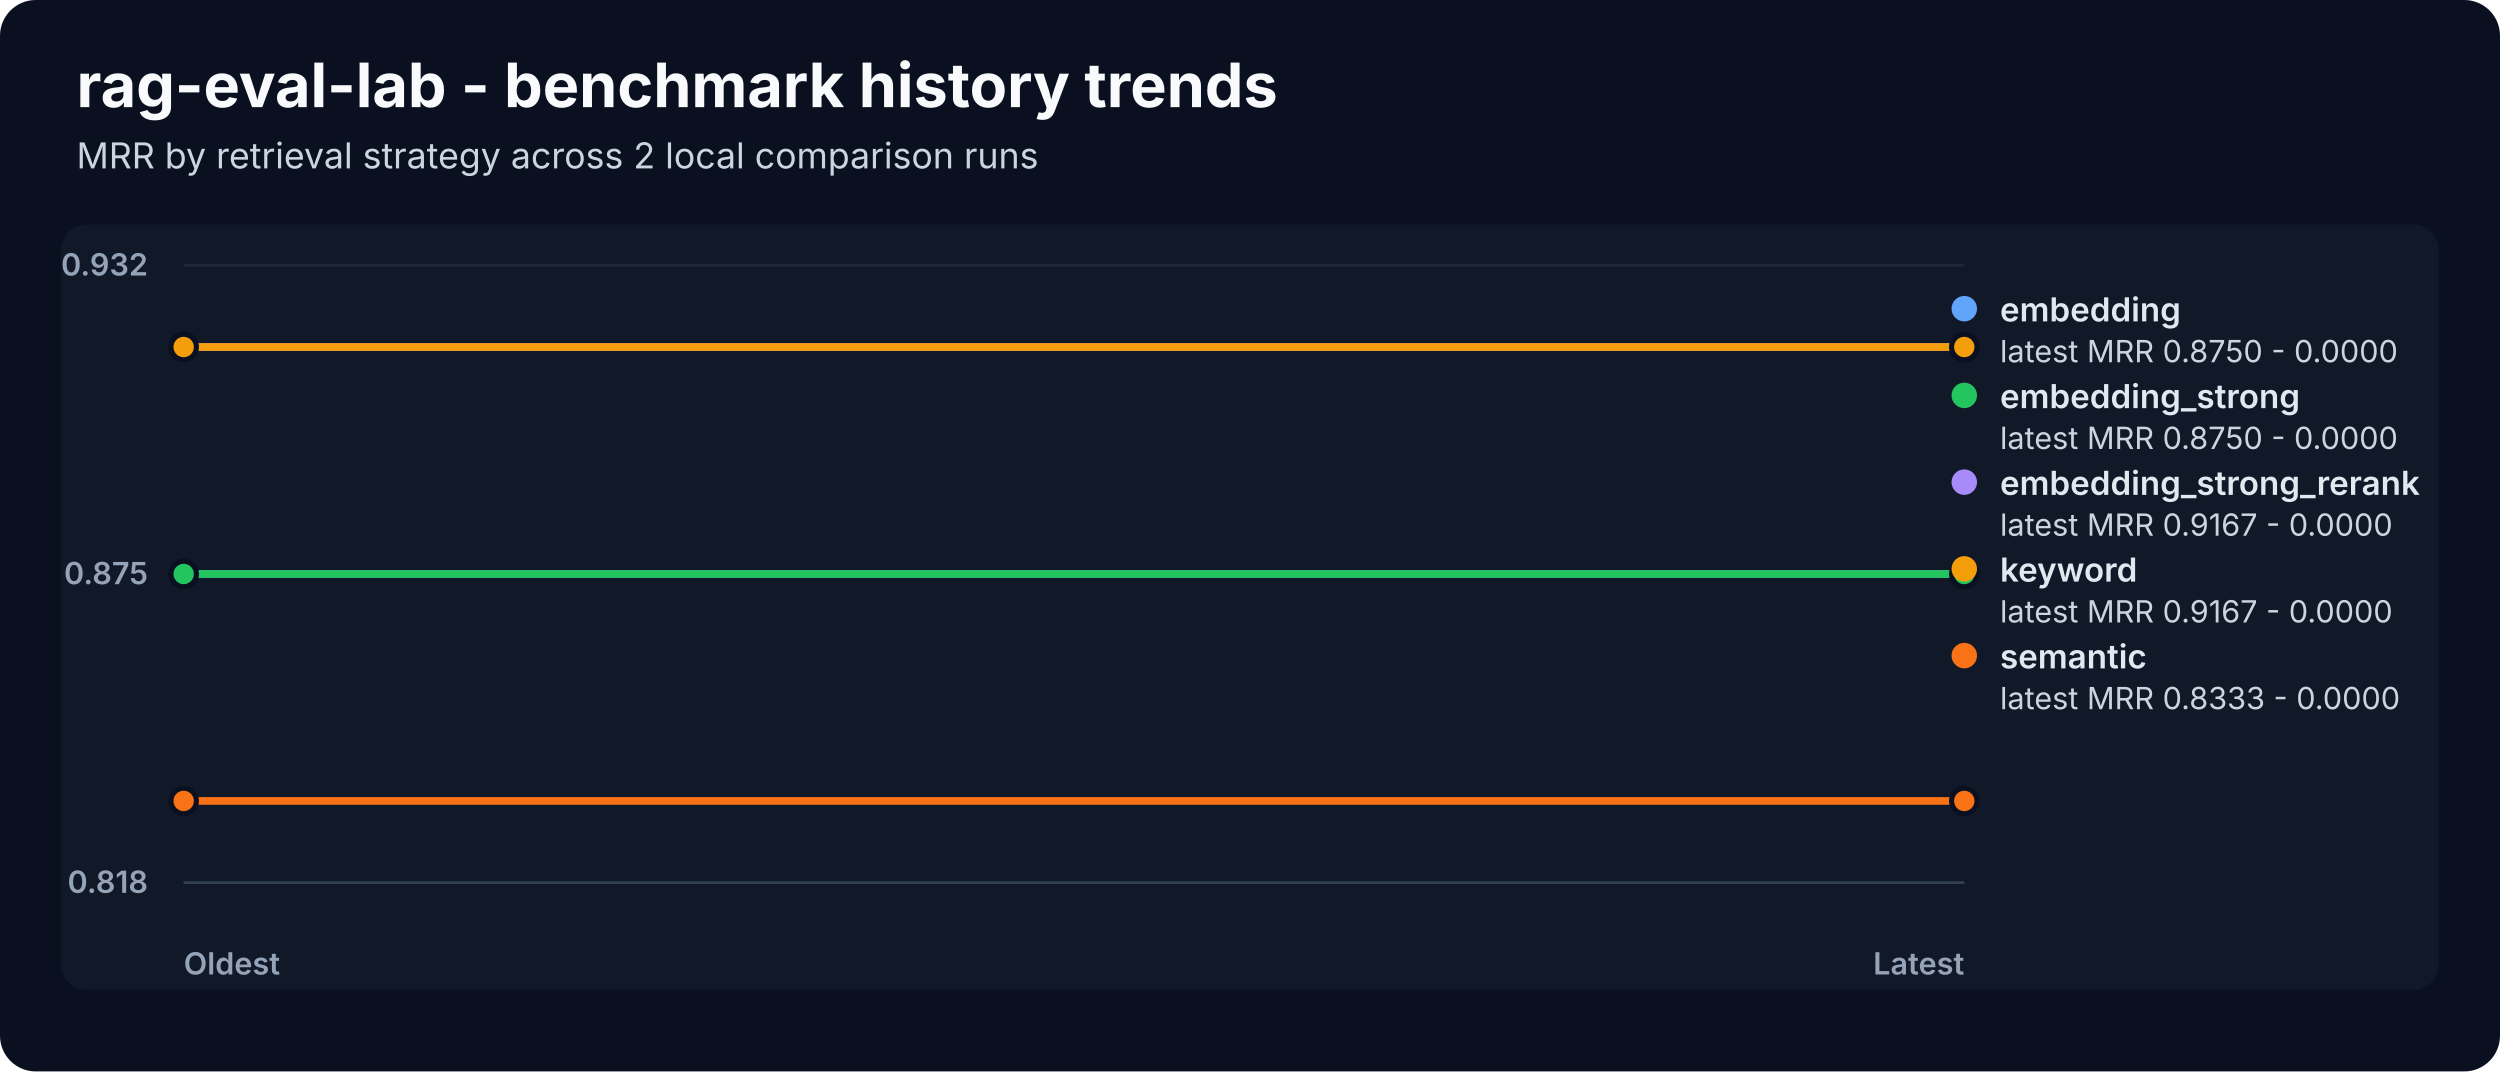
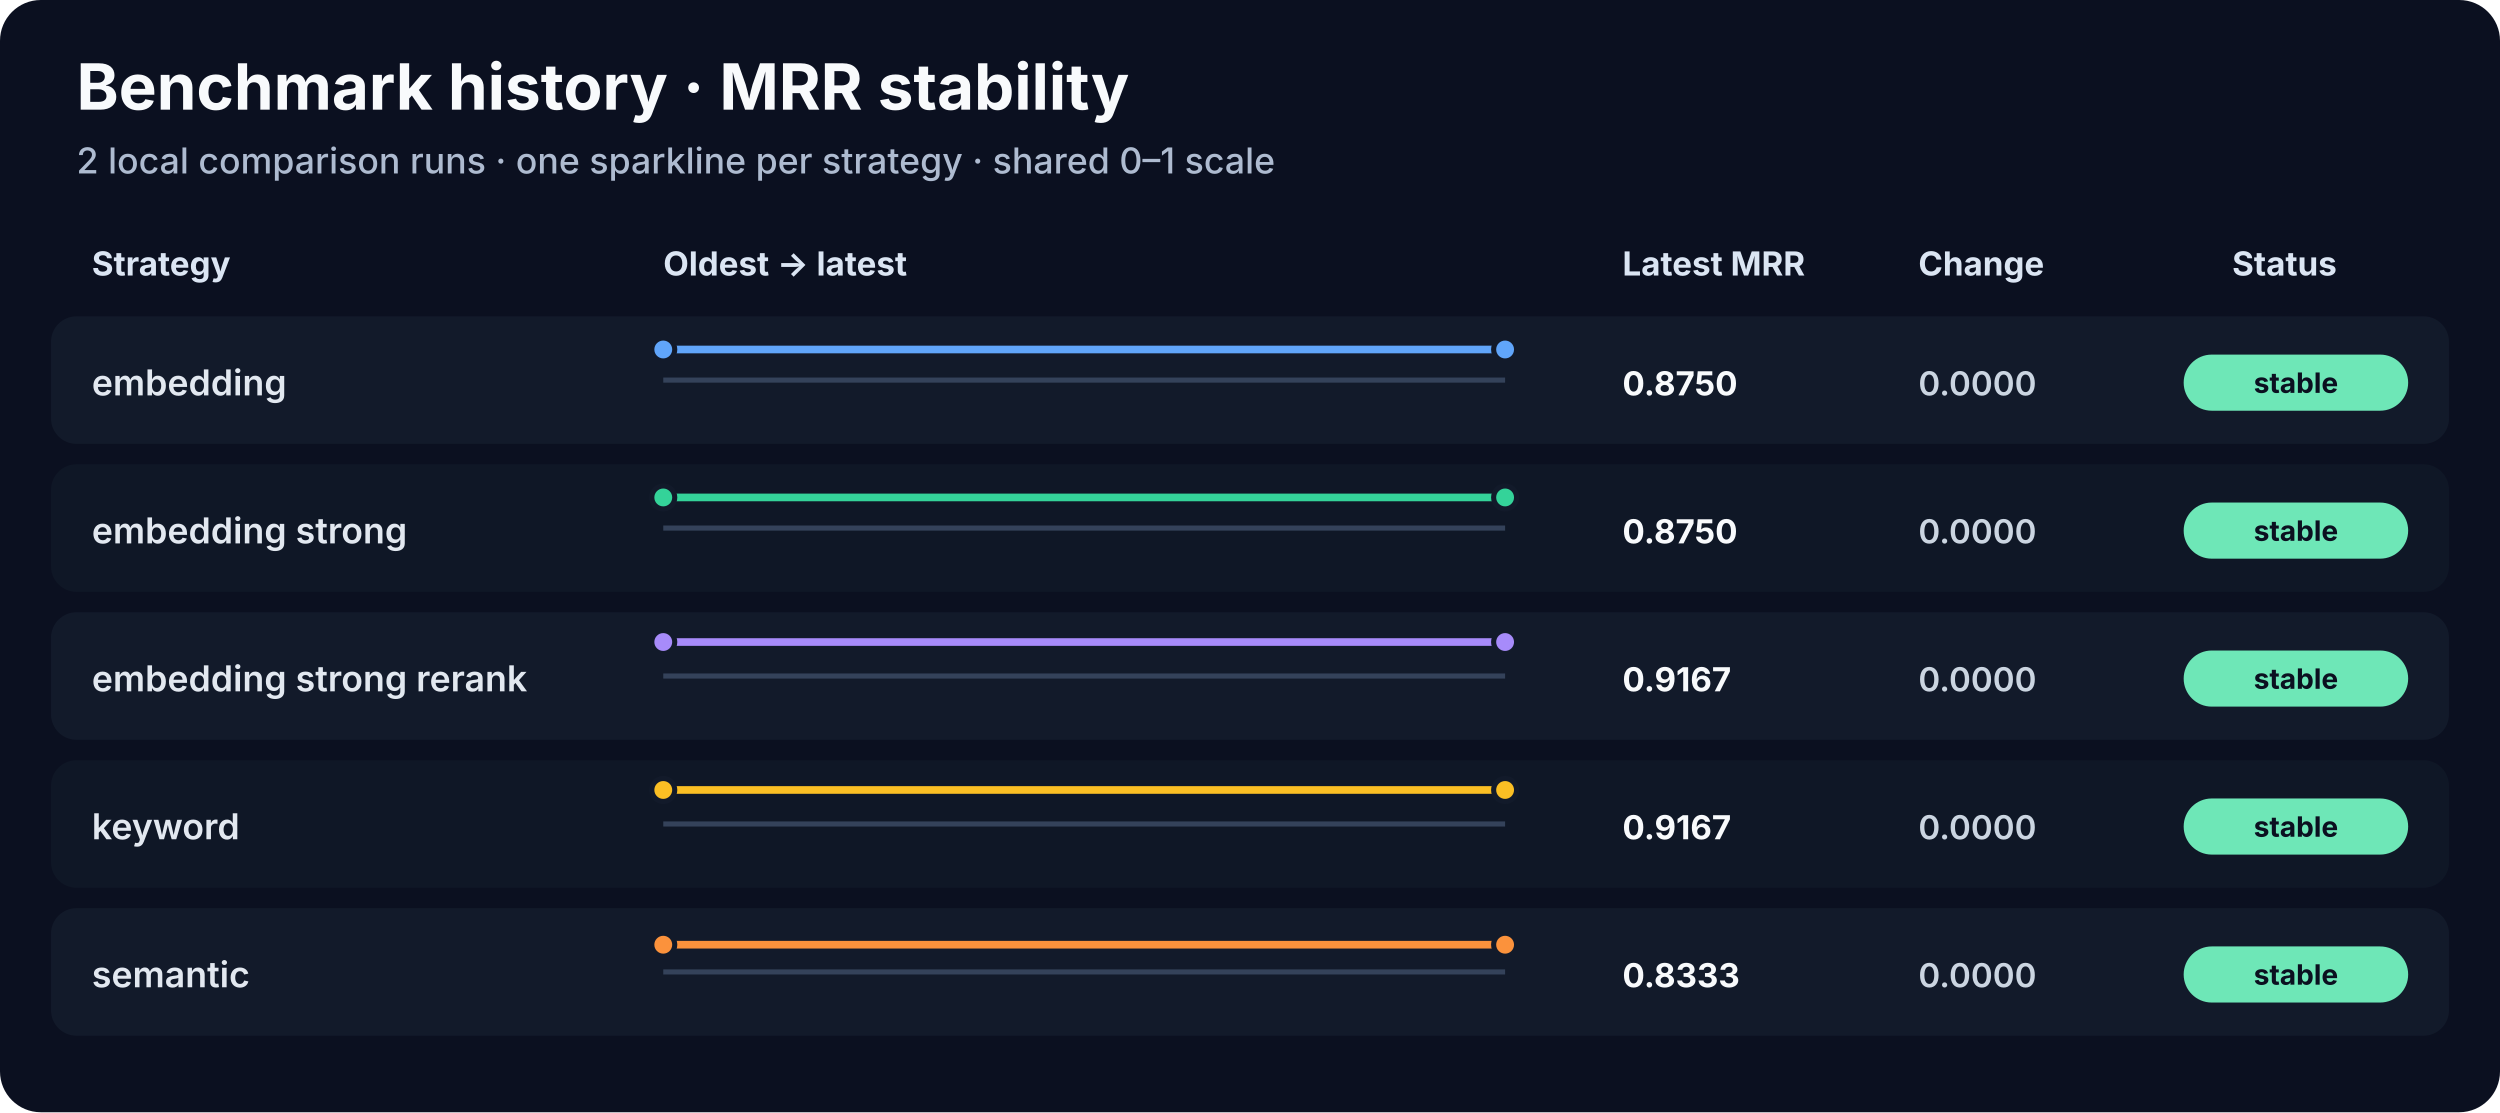
- <svg xmlns="http://www.w3.org/2000/svg" width="980" height="420" viewBox="0 0 980 420" role="img" aria-labelledby="title desc">
+ <svg xmlns="http://www.w3.org/2000/svg" width="980" height="436" viewBox="0 0 980 436" role="img" aria-labelledby="title desc">
  <style>
    .bg { fill: #0b1020; }
-     .panel { fill: #111827; }
-     .title { fill: #f8fafc; font: 700 24px 'Inter', 'Segoe UI', sans-serif; }
-     .subtitle { fill: #cbd5e1; font: 400 14px 'Inter', 'Segoe UI', sans-serif; }
-     .axis { stroke: #334155; stroke-width: 1; }
-     .grid { stroke: #1f2937; stroke-width: 1; }
-     .tick { fill: #94a3b8; font: 600 12px 'Inter', 'Segoe UI', sans-serif; }
-     .line { fill: none; stroke-width: 3; }
-     .point { stroke: #0b1020; stroke-width: 2; }
-     .legend { fill: #e2e8f0; font: 600 13px 'Inter', 'Segoe UI', sans-serif; }
-     .latest { fill: #cbd5e1; font: 400 12px 'Inter', 'Segoe UI', sans-serif; }
+     .title { fill: #f8fafc; font: 700 25px 'Inter', 'Segoe UI', sans-serif; }
+     .subtitle { fill: #aebbd0; font: 500 14px 'Inter', 'Segoe UI', sans-serif; }
+     .header { fill: #dbe5f3; font: 700 13px 'Inter', 'Segoe UI', sans-serif; }
+     .row { fill: #121a2a; }
+     .row-alt { fill: #0f1726; }
+     .label { fill: #e2e8f0; font: 600 14px 'Inter', 'Segoe UI', sans-serif; }
+     .track { stroke: #34425a; stroke-width: 2; }
+     .line { fill: none; stroke-width: 3; stroke-linecap: round; stroke-linejoin: round; }
+     .point { stroke: #121a2a; stroke-width: 2; }
+     .value { fill: #f8fafc; font: 650 13px 'Inter', 'Segoe UI', sans-serif; }
+     .delta { fill: #cbd5e1; font: 600 13px 'Inter', 'Segoe UI', sans-serif; }
+     .status { fill: #0b1020; font: 700 11px 'Inter', 'Segoe UI', sans-serif; text-anchor: middle; }
  </style>
-   <rect class="bg" x="0" y="0" width="980" height="420" rx="14" />
-   <text class="title" x="30" y="42">rag-eval-lab - benchmark history trends</text>
-   <text class="subtitle" x="30" y="66">MRR by retrieval strategy across 2 local comparison runs</text>
-   <rect class="panel" x="24" y="88" width="932" height="300" rx="10" />
-   <line class="grid" x1="72" y1="346.00" x2="770" y2="346.00" />
-   <text class="tick" x="58" y="350.00" text-anchor="end">0.818</text>
-   <line class="grid" x1="72" y1="225.00" x2="770" y2="225.00" />
-   <text class="tick" x="58" y="229.00" text-anchor="end">0.875</text>
-   <line class="grid" x1="72" y1="104.00" x2="770" y2="104.00" />
-   <text class="tick" x="58" y="108.00" text-anchor="end">0.932</text>
-   <line class="axis" x1="72" y1="346" x2="770" y2="346" />
-   <text class="tick" x="72" y="382">Oldest</text>
-   <text class="tick" x="770" y="382" text-anchor="end">Latest</text>
-   <path class="line" d="M 72.00 225.00 L 770.00 225.00" stroke="#60a5fa" />
-   <circle class="point" cx="72.00" cy="225.00" r="5" fill="#60a5fa" />
-   <circle class="point" cx="770.00" cy="225.00" r="5" fill="#60a5fa" />
-   <path class="line" d="M 72.00 225.00 L 770.00 225.00" stroke="#22c55e" />
-   <circle class="point" cx="72.00" cy="225.00" r="5" fill="#22c55e" />
-   <circle class="point" cx="770.00" cy="225.00" r="5" fill="#22c55e" />
-   <path class="line" d="M 72.00 136.03 L 770.00 136.03" stroke="#a78bfa" />
-   <circle class="point" cx="72.00" cy="136.03" r="5" fill="#a78bfa" />
-   <circle class="point" cx="770.00" cy="136.03" r="5" fill="#a78bfa" />
-   <path class="line" d="M 72.00 136.03 L 770.00 136.03" stroke="#f59e0b" />
-   <circle class="point" cx="72.00" cy="136.03" r="5" fill="#f59e0b" />
-   <circle class="point" cx="770.00" cy="136.03" r="5" fill="#f59e0b" />
-   <path class="line" d="M 72.00 313.97 L 770.00 313.97" stroke="#f97316" />
-   <circle class="point" cx="72.00" cy="313.97" r="5" fill="#f97316" />
-   <circle class="point" cx="770.00" cy="313.97" r="5" fill="#f97316" />
-   <circle cx="770" cy="121" r="5" fill="#60a5fa" />
-   <text class="legend" x="784" y="126">embedding</text>
-   <text class="latest" x="784" y="142">latest MRR 0.8750 - 0.0000</text>
-   <circle cx="770" cy="155" r="5" fill="#22c55e" />
-   <text class="legend" x="784" y="160">embedding_strong</text>
-   <text class="latest" x="784" y="176">latest MRR 0.8750 - 0.0000</text>
-   <circle cx="770" cy="189" r="5" fill="#a78bfa" />
-   <text class="legend" x="784" y="194">embedding_strong_rerank</text>
-   <text class="latest" x="784" y="210">latest MRR 0.9167 - 0.0000</text>
-   <circle cx="770" cy="223" r="5" fill="#f59e0b" />
-   <text class="legend" x="784" y="228">keyword</text>
-   <text class="latest" x="784" y="244">latest MRR 0.9167 - 0.0000</text>
-   <circle cx="770" cy="257" r="5" fill="#f97316" />
-   <text class="legend" x="784" y="262">semantic</text>
-   <text class="latest" x="784" y="278">latest MRR 0.8333 - 0.0000</text>
+   <rect class="bg" x="0" y="0" width="980" height="436" rx="16" />
+   <text class="title" x="30" y="43">Benchmark history · MRR stability</text>
+   <text class="subtitle" x="30" y="68">2 local comparison runs · one sparkline per strategy · shared 0–1 scale</text>
+   <text class="header" x="36" y="108">Strategy</text>
+   <text class="header" x="260" y="108">Oldest → latest</text>
+   <text class="header" x="636" y="108">Latest MRR</text>
+   <text class="header" x="752" y="108">Change</text>
+   <text class="header" x="875" y="108">Status</text>
+   <g data-strategy="embedding">
+     <rect class="row" x="20" y="124" width="940" height="50" rx="10" />
+     <text class="label" x="36" y="155">embedding</text>
+     <line class="track" x1="260" y1="149" x2="590" y2="149" />
+     <path class="line" d="M 260.00 137.00 L 590.00 137.00" stroke="#60a5fa" />
+     <circle class="point" cx="260.00" cy="137.00" r="4.5" fill="#60a5fa" />
+     <circle class="point" cx="590.00" cy="137.00" r="4.5" fill="#60a5fa" />
+     <text class="value" x="636" y="155">0.8750</text>
+     <text class="delta" x="752" y="155">0.0000</text>
+     <rect x="856" y="139" width="88" height="22" rx="11" fill="#6ee7b7" />
+     <text class="status" x="900" y="154">stable</text>
+   </g>
+   <g data-strategy="embedding_strong">
+     <rect class="row row-alt" x="20" y="182" width="940" height="50" rx="10" />
+     <text class="label" x="36" y="213">embedding strong</text>
+     <line class="track" x1="260" y1="207" x2="590" y2="207" />
+     <path class="line" d="M 260.00 195.00 L 590.00 195.00" stroke="#34d399" />
+     <circle class="point" cx="260.00" cy="195.00" r="4.5" fill="#34d399" />
+     <circle class="point" cx="590.00" cy="195.00" r="4.5" fill="#34d399" />
+     <text class="value" x="636" y="213">0.8750</text>
+     <text class="delta" x="752" y="213">0.0000</text>
+     <rect x="856" y="197" width="88" height="22" rx="11" fill="#6ee7b7" />
+     <text class="status" x="900" y="212">stable</text>
+   </g>
+   <g data-strategy="embedding_strong_rerank">
+     <rect class="row" x="20" y="240" width="940" height="50" rx="10" />
+     <text class="label" x="36" y="271">embedding strong rerank</text>
+     <line class="track" x1="260" y1="265" x2="590" y2="265" />
+     <path class="line" d="M 260.00 251.67 L 590.00 251.67" stroke="#a78bfa" />
+     <circle class="point" cx="260.00" cy="251.67" r="4.5" fill="#a78bfa" />
+     <circle class="point" cx="590.00" cy="251.67" r="4.5" fill="#a78bfa" />
+     <text class="value" x="636" y="271">0.9167</text>
+     <text class="delta" x="752" y="271">0.0000</text>
+     <rect x="856" y="255" width="88" height="22" rx="11" fill="#6ee7b7" />
+     <text class="status" x="900" y="270">stable</text>
+   </g>
+   <g data-strategy="keyword">
+     <rect class="row row-alt" x="20" y="298" width="940" height="50" rx="10" />
+     <text class="label" x="36" y="329">keyword</text>
+     <line class="track" x1="260" y1="323" x2="590" y2="323" />
+     <path class="line" d="M 260.00 309.67 L 590.00 309.67" stroke="#fbbf24" />
+     <circle class="point" cx="260.00" cy="309.67" r="4.5" fill="#fbbf24" />
+     <circle class="point" cx="590.00" cy="309.67" r="4.5" fill="#fbbf24" />
+     <text class="value" x="636" y="329">0.9167</text>
+     <text class="delta" x="752" y="329">0.0000</text>
+     <rect x="856" y="313" width="88" height="22" rx="11" fill="#6ee7b7" />
+     <text class="status" x="900" y="328">stable</text>
+   </g>
+   <g data-strategy="semantic">
+     <rect class="row" x="20" y="356" width="940" height="50" rx="10" />
+     <text class="label" x="36" y="387">semantic</text>
+     <line class="track" x1="260" y1="381" x2="590" y2="381" />
+     <path class="line" d="M 260.00 370.33 L 590.00 370.33" stroke="#fb923c" />
+     <circle class="point" cx="260.00" cy="370.33" r="4.5" fill="#fb923c" />
+     <circle class="point" cx="590.00" cy="370.33" r="4.5" fill="#fb923c" />
+     <text class="value" x="636" y="387">0.8333</text>
+     <text class="delta" x="752" y="387">0.0000</text>
+     <rect x="856" y="371" width="88" height="22" rx="11" fill="#6ee7b7" />
+     <text class="status" x="900" y="386">stable</text>
+   </g>
</svg>
